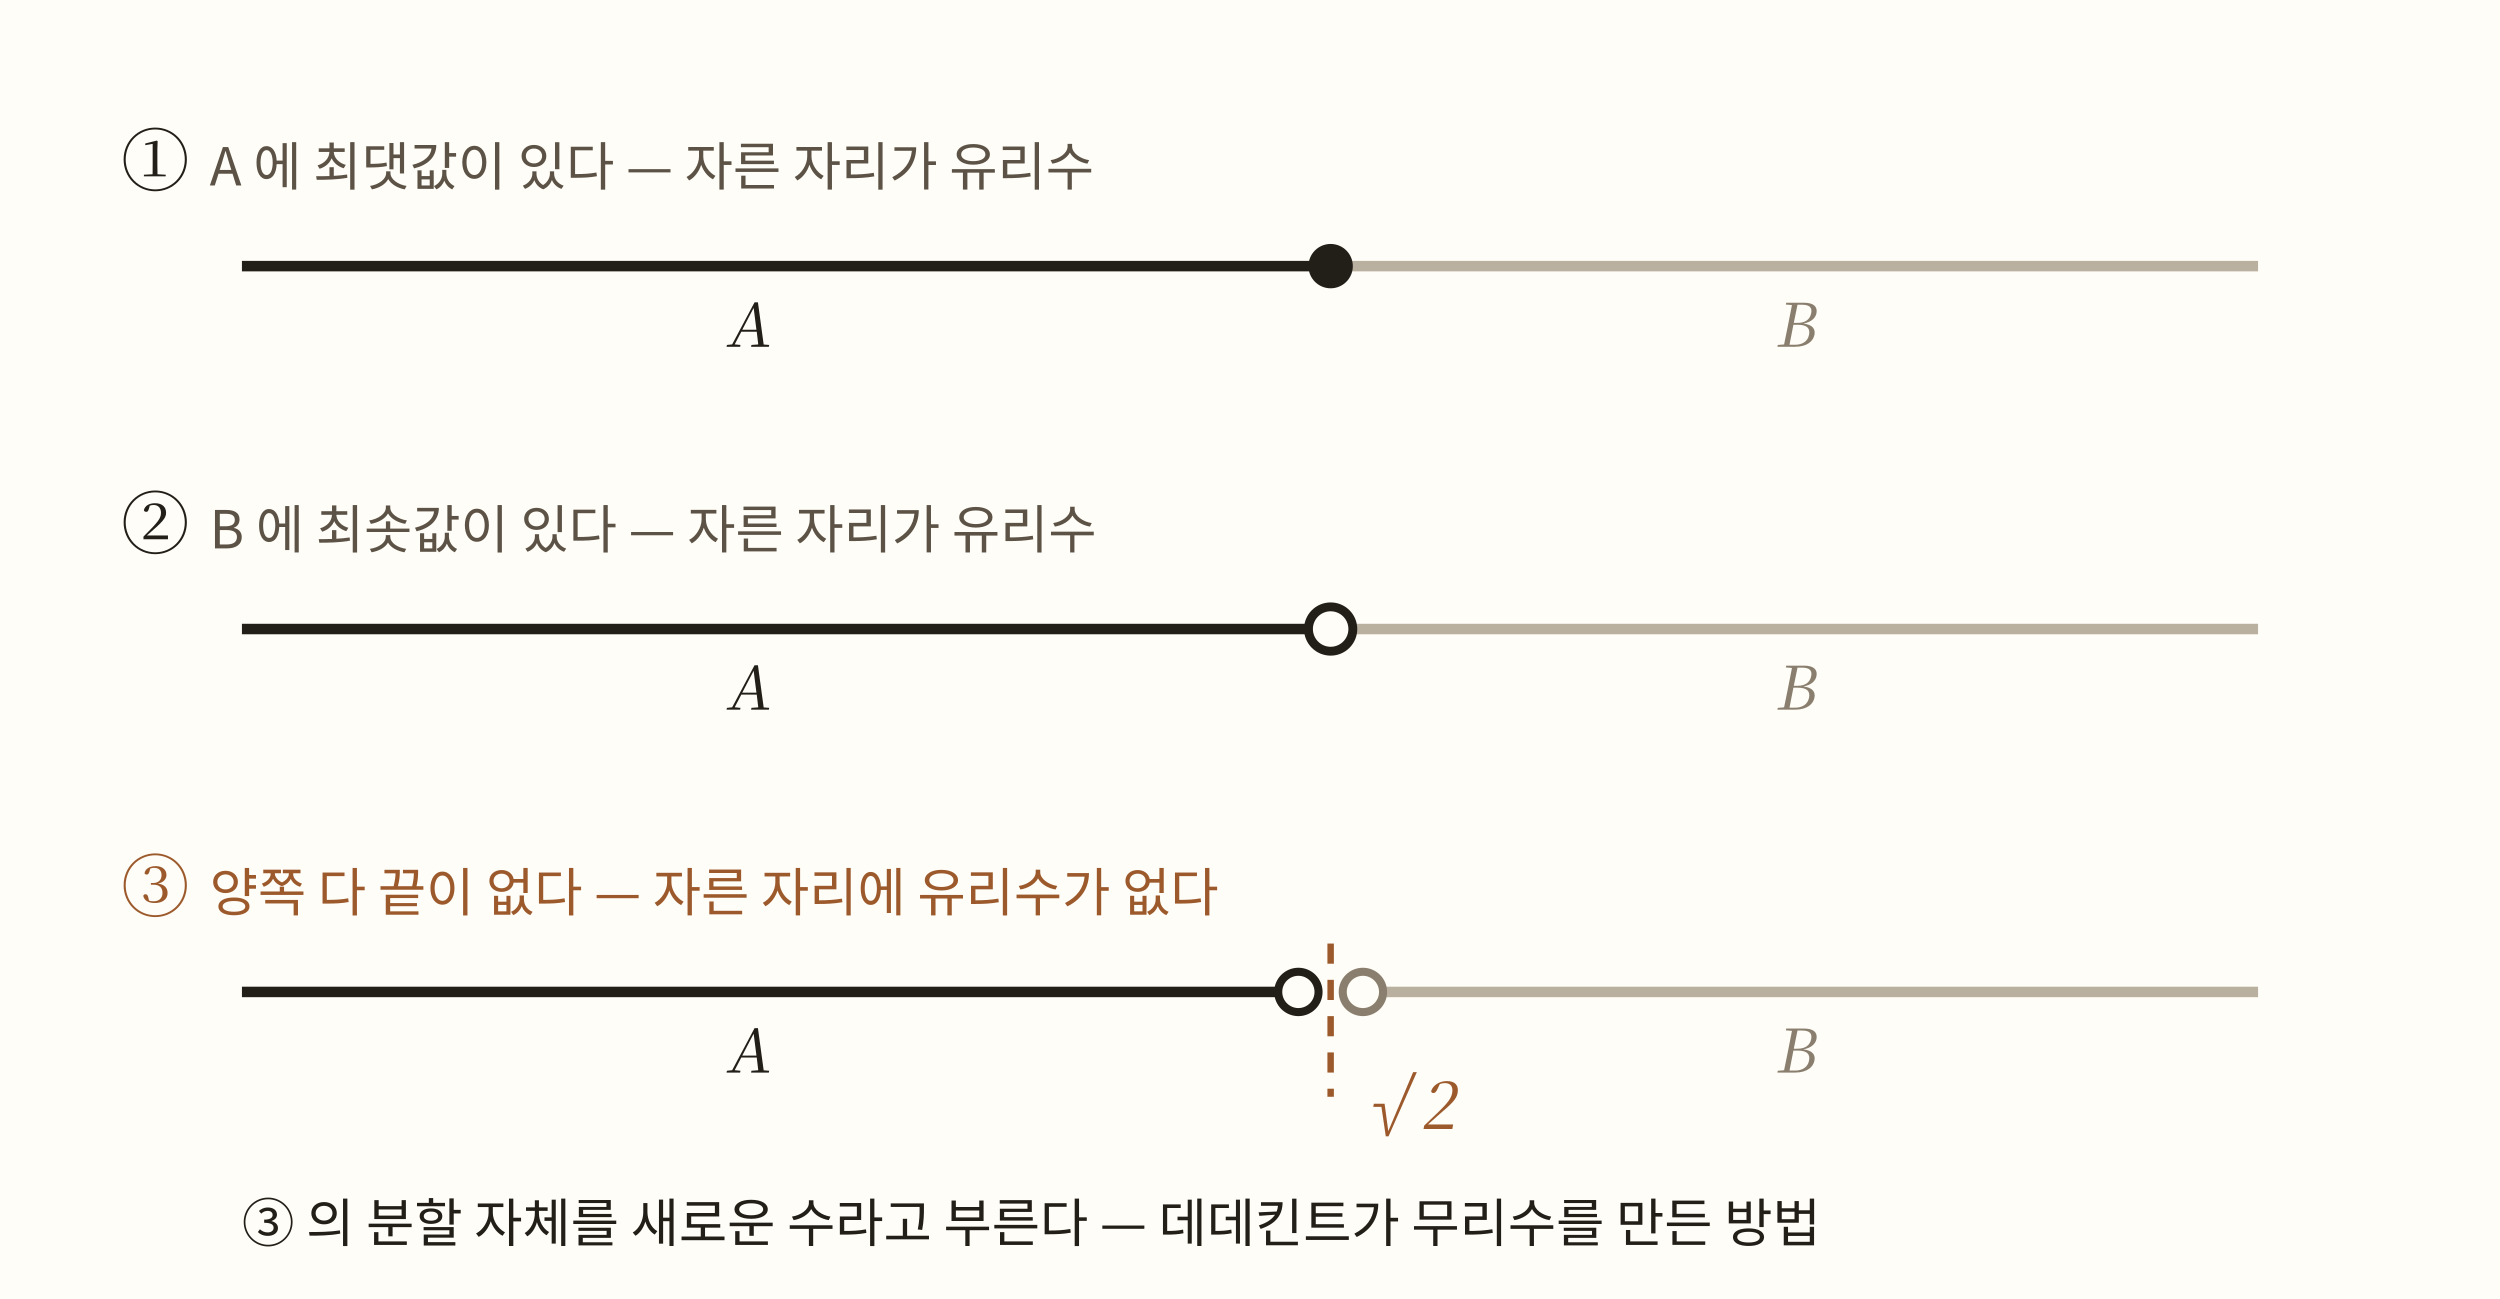
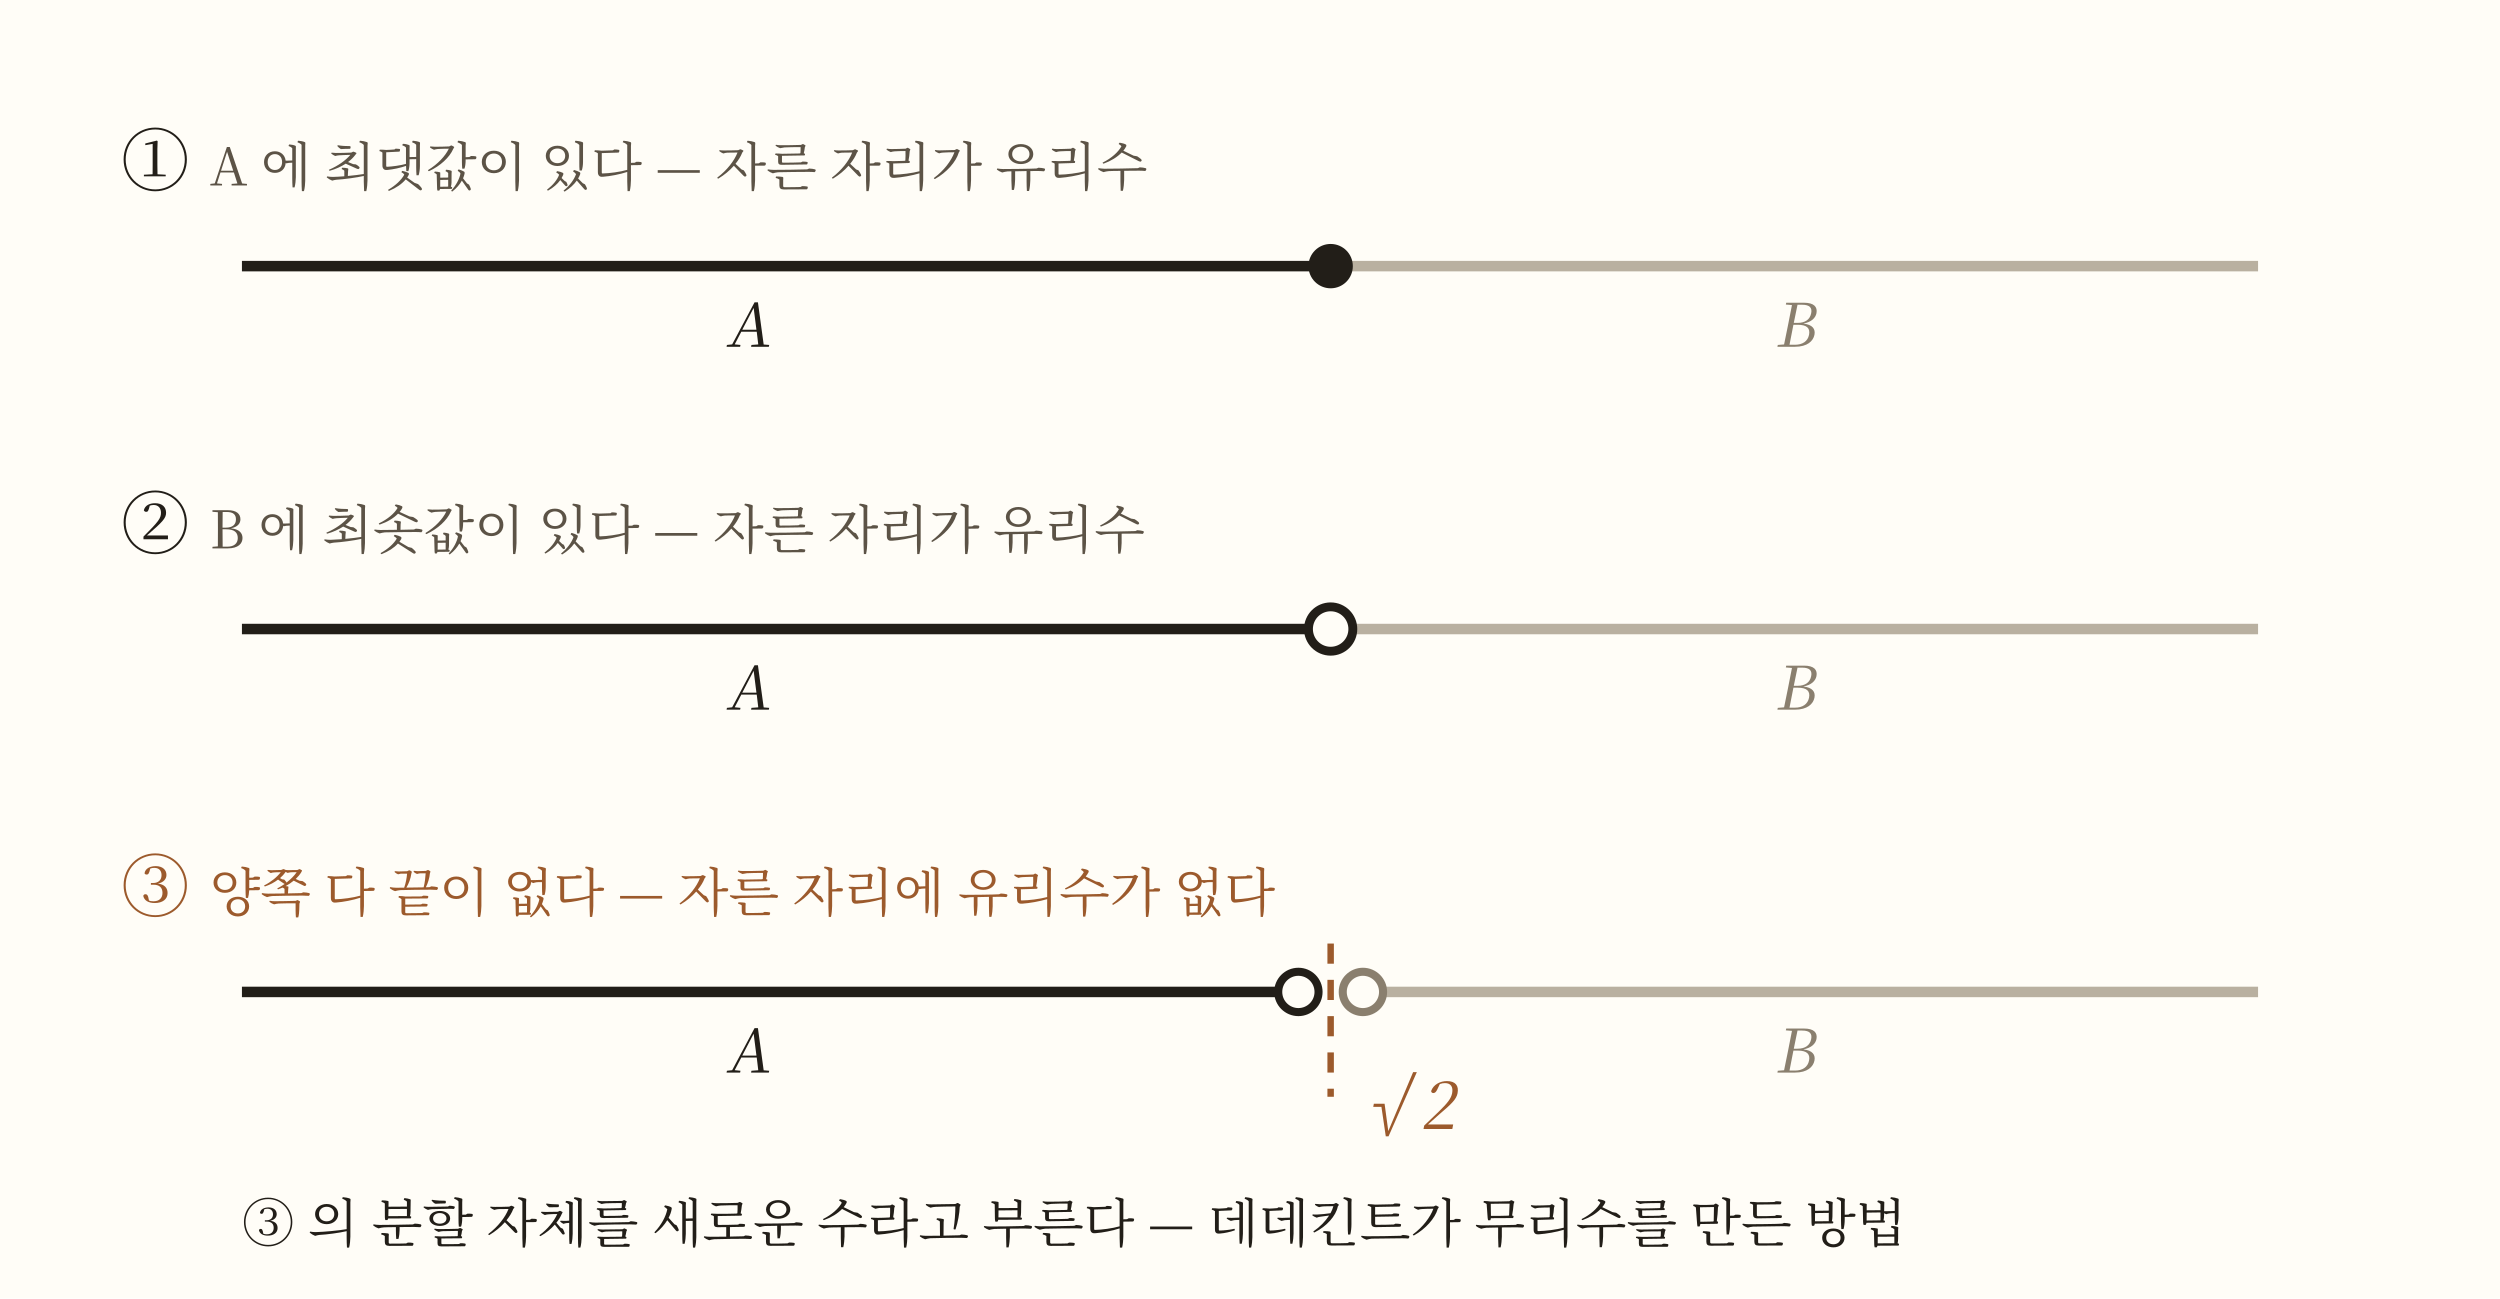
<svg xmlns="http://www.w3.org/2000/svg" viewBox="0 0 620 322" role="img" aria-label="유리수를 자르는 세 가지 경우와 데데킨트 절단">
  <style>text{font-variant-numeric:lining-nums;font-feature-settings:"lnum" 1;}</style>
  <rect width="620" height="322" fill="#FFFDF7" />
  <text x="30" y="46" font-family="EB Garamond, Georgia, 'Noto Serif KR', 'Noto Serif CJK KR', NanumMyeongjo, Batang, AppleMyungjo, serif" font-size="17" fill="#221E18">①</text>
-   <text x="52" y="46" font-family="Pretendard, 'Malgun Gothic', 'Noto Sans KR', 'Noto Sans CJK KR', NanumGothic, 'Apple SD Gothic Neo', sans-serif" font-size="13" fill="#5C5346">A 에 최댓값이 있다 — 자른 자리가 유리수</text>
+   <text x="52" y="46" font-family="EB Garamond, Georgia, 'Noto Serif KR', 'Noto Serif CJK KR', NanumMyeongjo, Batang, AppleMyungjo, serif" font-size="13" fill="#5C5346">A 에 최댓값이 있다 — 자른 자리가 유리수</text>
  <line x1="60" y1="66" x2="330" y2="66" stroke="#221E18" stroke-width="2.6" />
  <line x1="330" y1="66" x2="560" y2="66" stroke="#B9B0A0" stroke-width="2.6" />
  <circle cx="330" cy="66" r="5.5" fill="#221E18" />
  <text x="180" y="86" font-family="EB Garamond, Georgia, 'Noto Serif KR', 'Noto Serif CJK KR', NanumMyeongjo, Batang, AppleMyungjo, serif" font-style="italic" font-size="15" fill="#221E18">A</text>
  <text x="440" y="86" font-family="EB Garamond, Georgia, 'Noto Serif KR', 'Noto Serif CJK KR', NanumMyeongjo, Batang, AppleMyungjo, serif" font-style="italic" font-size="15" fill="#8A7F6E">B</text>
  <text x="30" y="136" font-family="EB Garamond, Georgia, 'Noto Serif KR', 'Noto Serif CJK KR', NanumMyeongjo, Batang, AppleMyungjo, serif" font-size="17" fill="#221E18">②</text>
-   <text x="52" y="136" font-family="Pretendard, 'Malgun Gothic', 'Noto Sans KR', 'Noto Sans CJK KR', NanumGothic, 'Apple SD Gothic Neo', sans-serif" font-size="13" fill="#5C5346">B 에 최솟값이 있다 — 자른 자리가 유리수</text>
+   <text x="52" y="136" font-family="EB Garamond, Georgia, 'Noto Serif KR', 'Noto Serif CJK KR', NanumMyeongjo, Batang, AppleMyungjo, serif" font-size="13" fill="#5C5346">B 에 최솟값이 있다 — 자른 자리가 유리수</text>
  <line x1="60" y1="156" x2="330" y2="156" stroke="#221E18" stroke-width="2.6" />
  <line x1="330" y1="156" x2="560" y2="156" stroke="#B9B0A0" stroke-width="2.6" />
  <circle cx="330" cy="156" r="5.5" fill="#FFFDF7" stroke="#221E18" stroke-width="2.2" />
  <text x="180" y="176" font-family="EB Garamond, Georgia, 'Noto Serif KR', 'Noto Serif CJK KR', NanumMyeongjo, Batang, AppleMyungjo, serif" font-style="italic" font-size="15" fill="#221E18">A</text>
  <text x="440" y="176" font-family="EB Garamond, Georgia, 'Noto Serif KR', 'Noto Serif CJK KR', NanumMyeongjo, Batang, AppleMyungjo, serif" font-style="italic" font-size="15" fill="#8A7F6E">B</text>
  <text x="30" y="226" font-family="EB Garamond, Georgia, 'Noto Serif KR', 'Noto Serif CJK KR', NanumMyeongjo, Batang, AppleMyungjo, serif" font-size="17" fill="#9C5A2C">③</text>
-   <text x="52" y="226" font-family="Pretendard, 'Malgun Gothic', 'Noto Sans KR', 'Noto Sans CJK KR', NanumGothic, 'Apple SD Gothic Neo', sans-serif" font-size="13" fill="#9C5A2C">양쪽 다 끝이 없다 — 자른 자리에 유리수가 없다</text>
+   <text x="52" y="226" font-family="EB Garamond, Georgia, 'Noto Serif KR', 'Noto Serif CJK KR', NanumMyeongjo, Batang, AppleMyungjo, serif" font-size="13" fill="#9C5A2C">양쪽 다 끝이 없다 — 자른 자리에 유리수가 없다</text>
  <line x1="60" y1="246" x2="322" y2="246" stroke="#221E18" stroke-width="2.6" />
  <line x1="338" y1="246" x2="560" y2="246" stroke="#B9B0A0" stroke-width="2.6" />
  <circle cx="322" cy="246" r="5" fill="#FFFDF7" stroke="#221E18" stroke-width="2" />
  <circle cx="338" cy="246" r="5" fill="#FFFDF7" stroke="#8A7F6E" stroke-width="2" />
  <line x1="330" y1="234" x2="330" y2="272" stroke="#9C5A2C" stroke-width="1.6" stroke-dasharray="5 4" />
  <text x="336" y="280" font-family="EB Garamond, Georgia, 'Noto Serif KR', 'Noto Serif CJK KR', NanumMyeongjo, Batang, AppleMyungjo, serif" font-style="italic" font-size="16" fill="#9C5A2C">√2</text>
  <text x="180" y="266" font-family="EB Garamond, Georgia, 'Noto Serif KR', 'Noto Serif CJK KR', NanumMyeongjo, Batang, AppleMyungjo, serif" font-style="italic" font-size="15" fill="#221E18">A</text>
  <text x="440" y="266" font-family="EB Garamond, Georgia, 'Noto Serif KR', 'Noto Serif CJK KR', NanumMyeongjo, Batang, AppleMyungjo, serif" font-style="italic" font-size="15" fill="#8A7F6E">B</text>
-   <text x="60" y="308" font-family="Pretendard, 'Malgun Gothic', 'Noto Sans KR', 'Noto Sans CJK KR', NanumGothic, 'Apple SD Gothic Neo', sans-serif" font-size="13" fill="#221E18">③ 의 분할 자체를 새로운 수라고 부른다 — 데데킨트가 무리수를 만든 방법</text>
+   <text x="60" y="308" font-family="EB Garamond, Georgia, 'Noto Serif KR', 'Noto Serif CJK KR', NanumMyeongjo, Batang, AppleMyungjo, serif" font-size="13" fill="#221E18">③ 의 분할 자체를 새로운 수라고 부른다 — 데데킨트가 무리수를 만든 방법</text>
</svg>
